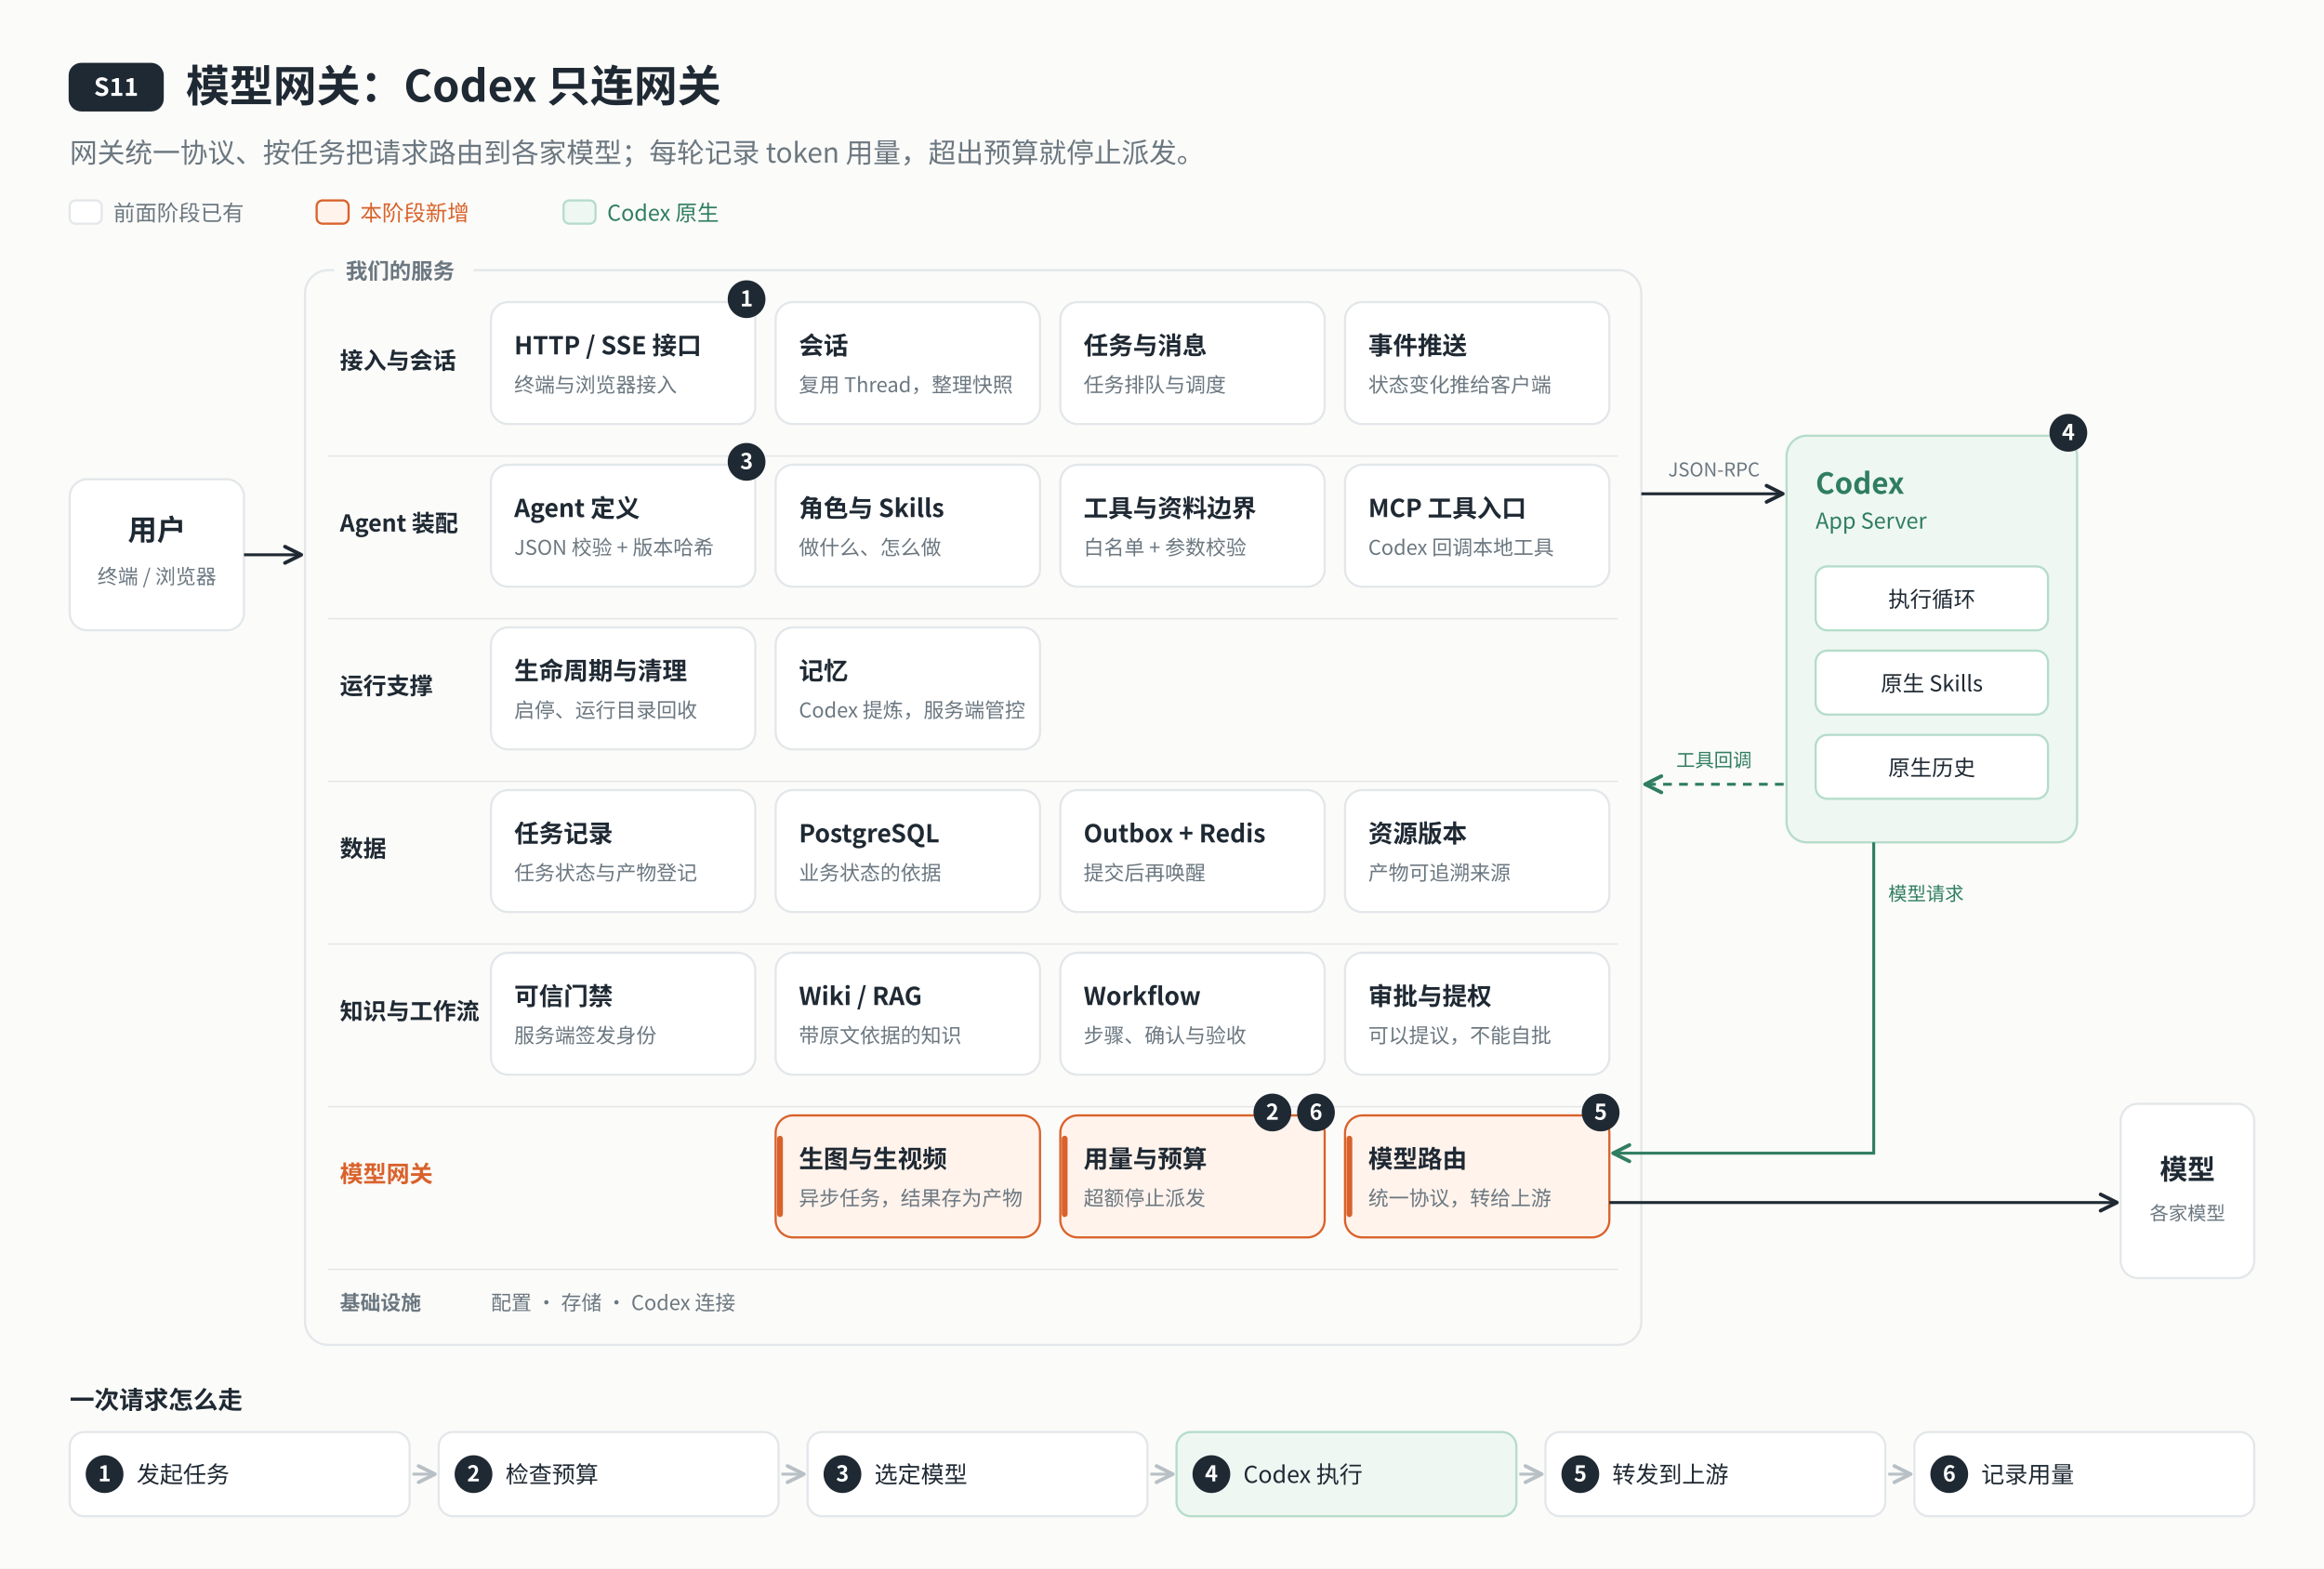
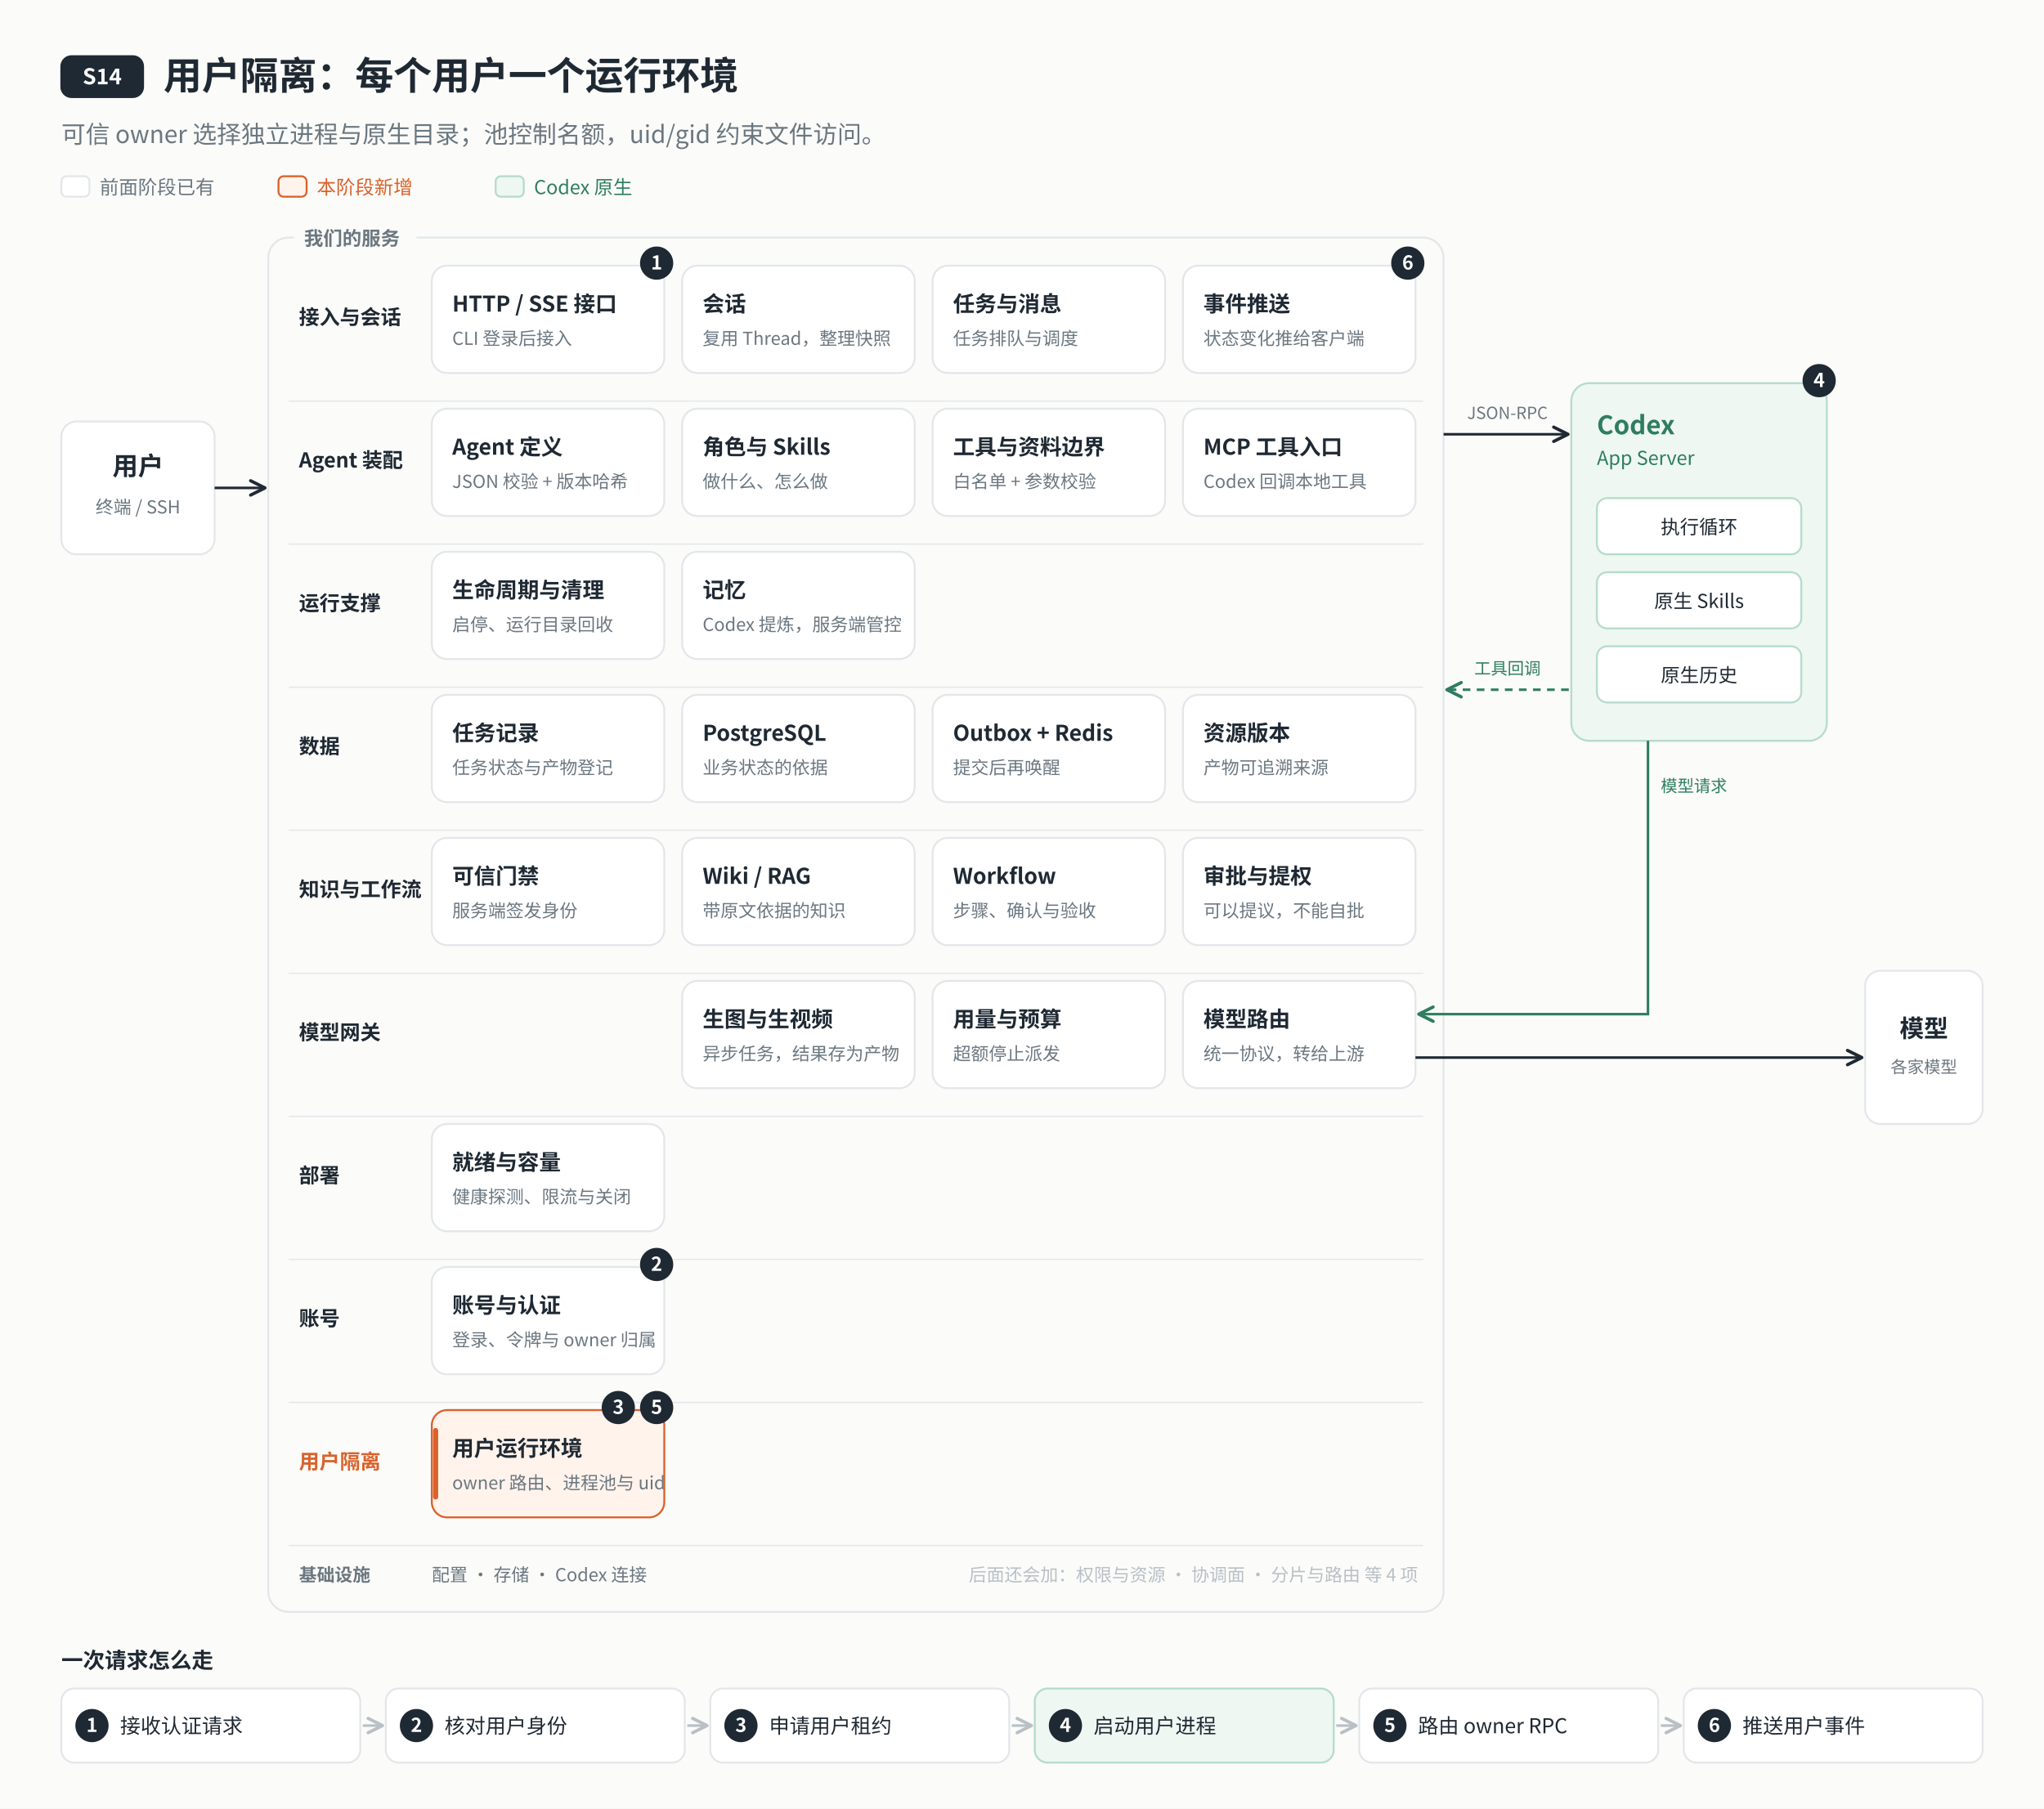
- <svg xmlns="http://www.w3.org/2000/svg" width="1600" height="1080" viewBox="0 0 1600 1080" role="img" aria-labelledby="title desc">
+ <svg xmlns="http://www.w3.org/2000/svg" width="1600" height="1416" viewBox="0 0 1600 1416" role="img" aria-labelledby="title desc">
  <defs>
    <marker id="mB8C0C6" viewBox="0 0 10 10" refX="8" refY="5" markerWidth="7" markerHeight="7" orient="auto-start-reverse">
      <path d="M1 1 L9 5 L1 9" fill="none" stroke="#B8C0C6" stroke-width="1.8" stroke-linecap="round" stroke-linejoin="round" />
    </marker>
    <marker id="m1F2933" viewBox="0 0 10 10" refX="8" refY="5" markerWidth="7" markerHeight="7" orient="auto-start-reverse">
      <path d="M1 1 L9 5 L1 9" fill="none" stroke="#1F2933" stroke-width="1.8" stroke-linecap="round" stroke-linejoin="round" />
    </marker>
    <marker id="m2F7D62" viewBox="0 0 10 10" refX="8" refY="5" markerWidth="7" markerHeight="7" orient="auto-start-reverse">
      <path d="M1 1 L9 5 L1 9" fill="none" stroke="#2F7D62" stroke-width="1.8" stroke-linecap="round" stroke-linejoin="round" />
    </marker>
  </defs>
  <g font-family="PingFang SC, Microsoft YaHei, Noto Sans CJK SC, sans-serif">
-     <rect x="0" y="0" width="1600" height="1080" fill="#FBFBF9" />
+     <rect x="0" y="0" width="1600" height="1416" fill="#FBFBF9" />
    <rect x="48" y="44" width="64" height="32" rx="8" fill="#1F2933" stroke="#1F2933" stroke-width="1.5" />
-     <text x="80" y="66" font-size="17" fill="#fff" font-weight="700" text-anchor="middle">S11</text>
-     <text x="128" y="70" font-size="30" fill="#1F2933" font-weight="700" text-anchor="start">模型网关：Codex 只连网关</text>
-     <text x="48" y="112" font-size="19" fill="#6B7780" font-weight="400" text-anchor="start">网关统一协议、按任务把请求路由到各家模型；每轮记录 token 用量，超出预算就停止派发。</text>
+     <text x="80" y="66" font-size="17" fill="#fff" font-weight="700" text-anchor="middle">S14</text>
+     <text x="128" y="70" font-size="30" fill="#1F2933" font-weight="700" text-anchor="start">用户隔离：每个用户一个运行环境</text>
+     <text x="48" y="112" font-size="19" fill="#6B7780" font-weight="400" text-anchor="start">可信 owner 选择独立进程与原生目录；池控制名额，uid/gid 约束文件访问。</text>
    <rect x="48" y="138" width="22" height="16" rx="4" fill="#FFFFFF" stroke="#E3E7EA" stroke-width="1.5" />
    <text x="78" y="152" font-size="15" fill="#6B7780" font-weight="400" text-anchor="start">前面阶段已有</text>
    <rect x="218" y="138" width="22" height="16" rx="4" fill="#FFF3EC" stroke="#D9622B" stroke-width="1.5" />
    <text x="248" y="152" font-size="15" fill="#D9622B" font-weight="400" text-anchor="start">本阶段新增</text>
    <rect x="388" y="138" width="22" height="16" rx="4" fill="#EEF7F2" stroke="#B5DCCB" stroke-width="1.5" />
    <text x="418" y="152" font-size="15" fill="#2F7D62" font-weight="400" text-anchor="start">Codex 原生</text>
    <rect x="48" y="330" width="120" height="104" rx="12" fill="#FFFFFF" stroke="#E3E7EA" stroke-width="1.5" />
    <text x="108" y="372" font-size="20" fill="#1F2933" font-weight="600" text-anchor="middle">用户</text>
-     <text x="108" y="402" font-size="14" fill="#6B7780" font-weight="400" text-anchor="middle">终端 / 浏览器</text>
-     <rect x="210" y="186" width="920" height="740" rx="16" fill="none" stroke="#E3E7EA" stroke-width="1.5" />
+     <text x="108" y="402" font-size="14" fill="#6B7780" font-weight="400" text-anchor="middle">终端 / SSH</text>
+     <rect x="210" y="186" width="920" height="1076" rx="16" fill="none" stroke="#E3E7EA" stroke-width="1.5" />
    <rect x="230" y="175" width="96" height="22" fill="#FBFBF9" />
    <text x="238" y="192" font-size="15" fill="#6B7780" font-weight="600" text-anchor="start">我们的服务</text>
    <text x="234" y="254" font-size="16" fill="#1F2933" font-weight="600" text-anchor="start">接入与会话</text>
    <rect x="338" y="208" width="182" height="84" rx="12" fill="#FFFFFF" stroke="#E3E7EA" stroke-width="1.5" />
    <text x="354" y="244" font-size="17" fill="#1F2933" font-weight="600" text-anchor="start">HTTP / SSE 接口</text>
-     <text x="354" y="270" font-size="14" fill="#6B7780" font-weight="400" text-anchor="start">终端与浏览器接入</text>
+     <text x="354" y="270" font-size="14" fill="#6B7780" font-weight="400" text-anchor="start">CLI 登录后接入</text>
    <rect x="534" y="208" width="182" height="84" rx="12" fill="#FFFFFF" stroke="#E3E7EA" stroke-width="1.5" />
    <text x="550" y="244" font-size="17" fill="#1F2933" font-weight="600" text-anchor="start">会话</text>
    <text x="550" y="270" font-size="14" fill="#6B7780" font-weight="400" text-anchor="start">复用 Thread，整理快照</text>
    <rect x="730" y="208" width="182" height="84" rx="12" fill="#FFFFFF" stroke="#E3E7EA" stroke-width="1.5" />
    <text x="746" y="244" font-size="17" fill="#1F2933" font-weight="600" text-anchor="start">任务与消息</text>
    <text x="746" y="270" font-size="14" fill="#6B7780" font-weight="400" text-anchor="start">任务排队与调度</text>
    <rect x="926" y="208" width="182" height="84" rx="12" fill="#FFFFFF" stroke="#E3E7EA" stroke-width="1.5" />
    <text x="942" y="244" font-size="17" fill="#1F2933" font-weight="600" text-anchor="start">事件推送</text>
    <text x="942" y="270" font-size="14" fill="#6B7780" font-weight="400" text-anchor="start">状态变化推给客户端</text>
    <text x="234" y="366" font-size="16" fill="#1F2933" font-weight="600" text-anchor="start">Agent 装配</text>
    <line x1="226" y1="314" x2="1114" y2="314" stroke="#E3E7EA" stroke-width="1" />
    <rect x="338" y="320" width="182" height="84" rx="12" fill="#FFFFFF" stroke="#E3E7EA" stroke-width="1.5" />
    <text x="354" y="356" font-size="17" fill="#1F2933" font-weight="600" text-anchor="start">Agent 定义</text>
    <text x="354" y="382" font-size="14" fill="#6B7780" font-weight="400" text-anchor="start">JSON 校验 + 版本哈希</text>
    <rect x="534" y="320" width="182" height="84" rx="12" fill="#FFFFFF" stroke="#E3E7EA" stroke-width="1.5" />
    <text x="550" y="356" font-size="17" fill="#1F2933" font-weight="600" text-anchor="start">角色与 Skills</text>
    <text x="550" y="382" font-size="14" fill="#6B7780" font-weight="400" text-anchor="start">做什么、怎么做</text>
    <rect x="730" y="320" width="182" height="84" rx="12" fill="#FFFFFF" stroke="#E3E7EA" stroke-width="1.5" />
    <text x="746" y="356" font-size="17" fill="#1F2933" font-weight="600" text-anchor="start">工具与资料边界</text>
    <text x="746" y="382" font-size="14" fill="#6B7780" font-weight="400" text-anchor="start">白名单 + 参数校验</text>
    <rect x="926" y="320" width="182" height="84" rx="12" fill="#FFFFFF" stroke="#E3E7EA" stroke-width="1.5" />
    <text x="942" y="356" font-size="17" fill="#1F2933" font-weight="600" text-anchor="start">MCP 工具入口</text>
    <text x="942" y="382" font-size="14" fill="#6B7780" font-weight="400" text-anchor="start">Codex 回调本地工具</text>
    <text x="234" y="478" font-size="16" fill="#1F2933" font-weight="600" text-anchor="start">运行支撑</text>
    <line x1="226" y1="426" x2="1114" y2="426" stroke="#E3E7EA" stroke-width="1" />
    <rect x="338" y="432" width="182" height="84" rx="12" fill="#FFFFFF" stroke="#E3E7EA" stroke-width="1.5" />
    <text x="354" y="468" font-size="17" fill="#1F2933" font-weight="600" text-anchor="start">生命周期与清理</text>
    <text x="354" y="494" font-size="14" fill="#6B7780" font-weight="400" text-anchor="start">启停、运行目录回收</text>
    <rect x="534" y="432" width="182" height="84" rx="12" fill="#FFFFFF" stroke="#E3E7EA" stroke-width="1.5" />
    <text x="550" y="468" font-size="17" fill="#1F2933" font-weight="600" text-anchor="start">记忆</text>
    <text x="550" y="494" font-size="14" fill="#6B7780" font-weight="400" text-anchor="start">Codex 提炼，服务端管控</text>
    <text x="234" y="590" font-size="16" fill="#1F2933" font-weight="600" text-anchor="start">数据</text>
    <line x1="226" y1="538" x2="1114" y2="538" stroke="#E3E7EA" stroke-width="1" />
    <rect x="338" y="544" width="182" height="84" rx="12" fill="#FFFFFF" stroke="#E3E7EA" stroke-width="1.5" />
    <text x="354" y="580" font-size="17" fill="#1F2933" font-weight="600" text-anchor="start">任务记录</text>
    <text x="354" y="606" font-size="14" fill="#6B7780" font-weight="400" text-anchor="start">任务状态与产物登记</text>
    <rect x="534" y="544" width="182" height="84" rx="12" fill="#FFFFFF" stroke="#E3E7EA" stroke-width="1.5" />
    <text x="550" y="580" font-size="17" fill="#1F2933" font-weight="600" text-anchor="start">PostgreSQL</text>
    <text x="550" y="606" font-size="14" fill="#6B7780" font-weight="400" text-anchor="start">业务状态的依据</text>
    <rect x="730" y="544" width="182" height="84" rx="12" fill="#FFFFFF" stroke="#E3E7EA" stroke-width="1.5" />
    <text x="746" y="580" font-size="17" fill="#1F2933" font-weight="600" text-anchor="start">Outbox + Redis</text>
    <text x="746" y="606" font-size="14" fill="#6B7780" font-weight="400" text-anchor="start">提交后再唤醒</text>
    <rect x="926" y="544" width="182" height="84" rx="12" fill="#FFFFFF" stroke="#E3E7EA" stroke-width="1.5" />
    <text x="942" y="580" font-size="17" fill="#1F2933" font-weight="600" text-anchor="start">资源版本</text>
    <text x="942" y="606" font-size="14" fill="#6B7780" font-weight="400" text-anchor="start">产物可追溯来源</text>
    <text x="234" y="702" font-size="16" fill="#1F2933" font-weight="600" text-anchor="start">知识与工作流</text>
    <line x1="226" y1="650" x2="1114" y2="650" stroke="#E3E7EA" stroke-width="1" />
    <rect x="338" y="656" width="182" height="84" rx="12" fill="#FFFFFF" stroke="#E3E7EA" stroke-width="1.5" />
    <text x="354" y="692" font-size="17" fill="#1F2933" font-weight="600" text-anchor="start">可信门禁</text>
    <text x="354" y="718" font-size="14" fill="#6B7780" font-weight="400" text-anchor="start">服务端签发身份</text>
    <rect x="534" y="656" width="182" height="84" rx="12" fill="#FFFFFF" stroke="#E3E7EA" stroke-width="1.5" />
    <text x="550" y="692" font-size="17" fill="#1F2933" font-weight="600" text-anchor="start">Wiki / RAG</text>
    <text x="550" y="718" font-size="14" fill="#6B7780" font-weight="400" text-anchor="start">带原文依据的知识</text>
    <rect x="730" y="656" width="182" height="84" rx="12" fill="#FFFFFF" stroke="#E3E7EA" stroke-width="1.5" />
    <text x="746" y="692" font-size="17" fill="#1F2933" font-weight="600" text-anchor="start">Workflow</text>
    <text x="746" y="718" font-size="14" fill="#6B7780" font-weight="400" text-anchor="start">步骤、确认与验收</text>
    <rect x="926" y="656" width="182" height="84" rx="12" fill="#FFFFFF" stroke="#E3E7EA" stroke-width="1.5" />
    <text x="942" y="692" font-size="17" fill="#1F2933" font-weight="600" text-anchor="start">审批与提权</text>
    <text x="942" y="718" font-size="14" fill="#6B7780" font-weight="400" text-anchor="start">可以提议，不能自批</text>
-     <text x="234" y="814" font-size="16" fill="#D9622B" font-weight="600" text-anchor="start">模型网关</text>
+     <text x="234" y="814" font-size="16" fill="#1F2933" font-weight="600" text-anchor="start">模型网关</text>
    <line x1="226" y1="762" x2="1114" y2="762" stroke="#E3E7EA" stroke-width="1" />
-     <rect x="534" y="768" width="182" height="84" rx="12" fill="#FFF3EC" stroke="#D9622B" stroke-width="1.5" />
-     <rect x="535" y="782" width="4" height="56" rx="2" fill="#D9622B" />
+     <rect x="534" y="768" width="182" height="84" rx="12" fill="#FFFFFF" stroke="#E3E7EA" stroke-width="1.5" />
    <text x="550" y="804" font-size="17" fill="#1F2933" font-weight="600" text-anchor="start">生图与生视频</text>
    <text x="550" y="830" font-size="14" fill="#6B7780" font-weight="400" text-anchor="start">异步任务，结果存为产物</text>
-     <rect x="730" y="768" width="182" height="84" rx="12" fill="#FFF3EC" stroke="#D9622B" stroke-width="1.5" />
-     <rect x="731" y="782" width="4" height="56" rx="2" fill="#D9622B" />
+     <rect x="730" y="768" width="182" height="84" rx="12" fill="#FFFFFF" stroke="#E3E7EA" stroke-width="1.5" />
    <text x="746" y="804" font-size="17" fill="#1F2933" font-weight="600" text-anchor="start">用量与预算</text>
    <text x="746" y="830" font-size="14" fill="#6B7780" font-weight="400" text-anchor="start">超额停止派发</text>
-     <rect x="926" y="768" width="182" height="84" rx="12" fill="#FFF3EC" stroke="#D9622B" stroke-width="1.5" />
-     <rect x="927" y="782" width="4" height="56" rx="2" fill="#D9622B" />
+     <rect x="926" y="768" width="182" height="84" rx="12" fill="#FFFFFF" stroke="#E3E7EA" stroke-width="1.5" />
    <text x="942" y="804" font-size="17" fill="#1F2933" font-weight="600" text-anchor="start">模型路由</text>
    <text x="942" y="830" font-size="14" fill="#6B7780" font-weight="400" text-anchor="start">统一协议，转给上游</text>
+     <text x="234" y="926" font-size="16" fill="#1F2933" font-weight="600" text-anchor="start">部署</text>
    <line x1="226" y1="874" x2="1114" y2="874" stroke="#E3E7EA" stroke-width="1" />
-     <text x="234" y="902" font-size="14" fill="#6B7780" font-weight="600" text-anchor="start">基础设施</text>
-     <text x="338" y="902" font-size="14" fill="#6B7780" font-weight="400" text-anchor="start">配置 · 存储 · Codex 连接</text>
+     <rect x="338" y="880" width="182" height="84" rx="12" fill="#FFFFFF" stroke="#E3E7EA" stroke-width="1.5" />
+     <text x="354" y="916" font-size="17" fill="#1F2933" font-weight="600" text-anchor="start">就绪与容量</text>
+     <text x="354" y="942" font-size="14" fill="#6B7780" font-weight="400" text-anchor="start">健康探测、限流与关闭</text>
+     <text x="234" y="1038" font-size="16" fill="#1F2933" font-weight="600" text-anchor="start">账号</text>
+     <line x1="226" y1="986" x2="1114" y2="986" stroke="#E3E7EA" stroke-width="1" />
+     <rect x="338" y="992" width="182" height="84" rx="12" fill="#FFFFFF" stroke="#E3E7EA" stroke-width="1.5" />
+     <text x="354" y="1028" font-size="17" fill="#1F2933" font-weight="600" text-anchor="start">账号与认证</text>
+     <text x="354" y="1054" font-size="14" fill="#6B7780" font-weight="400" text-anchor="start">登录、令牌与 owner 归属</text>
+     <text x="234" y="1150" font-size="16" fill="#D9622B" font-weight="600" text-anchor="start">用户隔离</text>
+     <line x1="226" y1="1098" x2="1114" y2="1098" stroke="#E3E7EA" stroke-width="1" />
+     <rect x="338" y="1104" width="182" height="84" rx="12" fill="#FFF3EC" stroke="#D9622B" stroke-width="1.5" />
+     <rect x="339" y="1118" width="4" height="56" rx="2" fill="#D9622B" />
+     <text x="354" y="1140" font-size="17" fill="#1F2933" font-weight="600" text-anchor="start">用户运行环境</text>
+     <text x="354" y="1166" font-size="14" fill="#6B7780" font-weight="400" text-anchor="start">owner 路由、进程池与 uid</text>
+     <line x1="226" y1="1210" x2="1114" y2="1210" stroke="#E3E7EA" stroke-width="1" />
+     <text x="234" y="1238" font-size="14" fill="#6B7780" font-weight="600" text-anchor="start">基础设施</text>
+     <text x="338" y="1238" font-size="14" fill="#6B7780" font-weight="400" text-anchor="start">配置 · 存储 · Codex 连接</text>
+     <text x="1110" y="1238" font-size="14" fill="#B8C0C6" font-weight="400" text-anchor="end">后面还会加：权限与资源 · 协调面 · 分片与路由 等 4 项</text>
    <rect x="1230" y="300" width="200" height="280" rx="14" fill="#EEF7F2" stroke="#B5DCCB" stroke-width="1.5" />
    <text x="1250" y="340" font-size="20" fill="#2F7D62" font-weight="700" text-anchor="start">Codex</text>
    <text x="1250" y="364" font-size="15" fill="#2F7D62" font-weight="400" text-anchor="start">App Server</text>
    <rect x="1250" y="390" width="160" height="44" rx="8" fill="#FFFFFF" stroke="#B5DCCB" stroke-width="1.5" />
    <text x="1330" y="418" font-size="15" fill="#1F2933" font-weight="500" text-anchor="middle">执行循环</text>
    <rect x="1250" y="448" width="160" height="44" rx="8" fill="#FFFFFF" stroke="#B5DCCB" stroke-width="1.5" />
    <text x="1330" y="476" font-size="15" fill="#1F2933" font-weight="500" text-anchor="middle">原生 Skills</text>
    <rect x="1250" y="506" width="160" height="44" rx="8" fill="#FFFFFF" stroke="#B5DCCB" stroke-width="1.5" />
    <text x="1330" y="534" font-size="15" fill="#1F2933" font-weight="500" text-anchor="middle">原生历史</text>
    <rect x="1460" y="760" width="92" height="120" rx="12" fill="#FFFFFF" stroke="#E3E7EA" stroke-width="1.5" />
    <text x="1506" y="812" font-size="19" fill="#1F2933" font-weight="600" text-anchor="middle">模型</text>
    <text x="1506" y="840" font-size="13" fill="#6B7780" font-weight="400" text-anchor="middle">各家模型</text>
    <path d="M168,382 L206,382" fill="none" stroke="#1F2933" stroke-width="2" marker-end="url(#m1F2933)" />
    <path d="M1130,340 L1226,340" fill="none" stroke="#1F2933" stroke-width="2" marker-end="url(#m1F2933)" />
    <text x="1180" y="328" font-size="13" fill="#6B7780" font-weight="500" text-anchor="middle">JSON-RPC</text>
    <path d="M1228,540 L1134,540" fill="none" stroke="#2F7D62" stroke-width="2" stroke-dasharray="6 5" marker-end="url(#m2F7D62)" />
    <text x="1180" y="528" font-size="13" fill="#2F7D62" font-weight="500" text-anchor="middle">工具回调</text>
    <path d="M1290,580 L1290,794 L1112,794" fill="none" stroke="#2F7D62" stroke-width="2" marker-end="url(#m2F7D62)" />
    <text x="1300" y="620" font-size="13" fill="#2F7D62" font-weight="500" text-anchor="start">模型请求</text>
    <path d="M1108,828 L1456,828" fill="none" stroke="#1F2933" stroke-width="2" marker-end="url(#m1F2933)" />
    <circle cx="514" cy="206" r="13" fill="#1F2933" />
    <text x="514" y="211" font-size="15" fill="#fff" font-weight="700" text-anchor="middle">1</text>
-     <circle cx="876" cy="766" r="13" fill="#1F2933" />
-     <text x="876" y="771" font-size="15" fill="#fff" font-weight="700" text-anchor="middle">2</text>
-     <circle cx="906" cy="766" r="13" fill="#1F2933" />
-     <text x="906" y="771" font-size="15" fill="#fff" font-weight="700" text-anchor="middle">6</text>
-     <circle cx="514" cy="318" r="13" fill="#1F2933" />
-     <text x="514" y="323" font-size="15" fill="#fff" font-weight="700" text-anchor="middle">3</text>
+     <circle cx="514" cy="990" r="13" fill="#1F2933" />
+     <text x="514" y="995" font-size="15" fill="#fff" font-weight="700" text-anchor="middle">2</text>
+     <circle cx="484" cy="1102" r="13" fill="#1F2933" />
+     <text x="484" y="1107" font-size="15" fill="#fff" font-weight="700" text-anchor="middle">3</text>
+     <circle cx="514" cy="1102" r="13" fill="#1F2933" />
+     <text x="514" y="1107" font-size="15" fill="#fff" font-weight="700" text-anchor="middle">5</text>
    <circle cx="1424" cy="298" r="13" fill="#1F2933" />
    <text x="1424" y="303" font-size="15" fill="#fff" font-weight="700" text-anchor="middle">4</text>
-     <circle cx="1102" cy="766" r="13" fill="#1F2933" />
-     <text x="1102" y="771" font-size="15" fill="#fff" font-weight="700" text-anchor="middle">5</text>
-     <text x="48" y="970" font-size="17" fill="#1F2933" font-weight="700" text-anchor="start">一次请求怎么走</text>
-     <rect x="48" y="986" width="234" height="58" rx="10" fill="#FFFFFF" stroke="#E3E7EA" stroke-width="1.5" />
-     <circle cx="72" cy="1015" r="13" fill="#1F2933" />
-     <text x="72" y="1020" font-size="15" fill="#fff" font-weight="700" text-anchor="middle">1</text>
-     <text x="94" y="1021" font-size="16" fill="#1F2933" font-weight="500" text-anchor="start">发起任务</text>
-     <path d="M284,1015 L298,1015" fill="none" stroke="#B8C0C6" stroke-width="2" marker-end="url(#mB8C0C6)" />
-     <rect x="302" y="986" width="234" height="58" rx="10" fill="#FFFFFF" stroke="#E3E7EA" stroke-width="1.5" />
-     <circle cx="326" cy="1015" r="13" fill="#1F2933" />
-     <text x="326" y="1020" font-size="15" fill="#fff" font-weight="700" text-anchor="middle">2</text>
-     <text x="348" y="1021" font-size="16" fill="#1F2933" font-weight="500" text-anchor="start">检查预算</text>
-     <path d="M538,1015 L552,1015" fill="none" stroke="#B8C0C6" stroke-width="2" marker-end="url(#mB8C0C6)" />
-     <rect x="556" y="986" width="234" height="58" rx="10" fill="#FFFFFF" stroke="#E3E7EA" stroke-width="1.5" />
-     <circle cx="580" cy="1015" r="13" fill="#1F2933" />
-     <text x="580" y="1020" font-size="15" fill="#fff" font-weight="700" text-anchor="middle">3</text>
-     <text x="602" y="1021" font-size="16" fill="#1F2933" font-weight="500" text-anchor="start">选定模型</text>
-     <path d="M792,1015 L806,1015" fill="none" stroke="#B8C0C6" stroke-width="2" marker-end="url(#mB8C0C6)" />
-     <rect x="810" y="986" width="234" height="58" rx="10" fill="#EEF7F2" stroke="#B5DCCB" stroke-width="1.5" />
-     <circle cx="834" cy="1015" r="13" fill="#1F2933" />
-     <text x="834" y="1020" font-size="15" fill="#fff" font-weight="700" text-anchor="middle">4</text>
-     <text x="856" y="1021" font-size="16" fill="#1F2933" font-weight="500" text-anchor="start">Codex 执行</text>
-     <path d="M1046,1015 L1060,1015" fill="none" stroke="#B8C0C6" stroke-width="2" marker-end="url(#mB8C0C6)" />
-     <rect x="1064" y="986" width="234" height="58" rx="10" fill="#FFFFFF" stroke="#E3E7EA" stroke-width="1.5" />
-     <circle cx="1088" cy="1015" r="13" fill="#1F2933" />
-     <text x="1088" y="1020" font-size="15" fill="#fff" font-weight="700" text-anchor="middle">5</text>
-     <text x="1110" y="1021" font-size="16" fill="#1F2933" font-weight="500" text-anchor="start">转发到上游</text>
-     <path d="M1300,1015 L1314,1015" fill="none" stroke="#B8C0C6" stroke-width="2" marker-end="url(#mB8C0C6)" />
-     <rect x="1318" y="986" width="234" height="58" rx="10" fill="#FFFFFF" stroke="#E3E7EA" stroke-width="1.5" />
-     <circle cx="1342" cy="1015" r="13" fill="#1F2933" />
-     <text x="1342" y="1020" font-size="15" fill="#fff" font-weight="700" text-anchor="middle">6</text>
-     <text x="1364" y="1021" font-size="16" fill="#1F2933" font-weight="500" text-anchor="start">记录用量</text>
+     <circle cx="1102" cy="206" r="13" fill="#1F2933" />
+     <text x="1102" y="211" font-size="15" fill="#fff" font-weight="700" text-anchor="middle">6</text>
+     <text x="48" y="1306" font-size="17" fill="#1F2933" font-weight="700" text-anchor="start">一次请求怎么走</text>
+     <rect x="48" y="1322" width="234" height="58" rx="10" fill="#FFFFFF" stroke="#E3E7EA" stroke-width="1.5" />
+     <circle cx="72" cy="1351" r="13" fill="#1F2933" />
+     <text x="72" y="1356" font-size="15" fill="#fff" font-weight="700" text-anchor="middle">1</text>
+     <text x="94" y="1357" font-size="16" fill="#1F2933" font-weight="500" text-anchor="start">接收认证请求</text>
+     <path d="M284,1351 L298,1351" fill="none" stroke="#B8C0C6" stroke-width="2" marker-end="url(#mB8C0C6)" />
+     <rect x="302" y="1322" width="234" height="58" rx="10" fill="#FFFFFF" stroke="#E3E7EA" stroke-width="1.5" />
+     <circle cx="326" cy="1351" r="13" fill="#1F2933" />
+     <text x="326" y="1356" font-size="15" fill="#fff" font-weight="700" text-anchor="middle">2</text>
+     <text x="348" y="1357" font-size="16" fill="#1F2933" font-weight="500" text-anchor="start">核对用户身份</text>
+     <path d="M538,1351 L552,1351" fill="none" stroke="#B8C0C6" stroke-width="2" marker-end="url(#mB8C0C6)" />
+     <rect x="556" y="1322" width="234" height="58" rx="10" fill="#FFFFFF" stroke="#E3E7EA" stroke-width="1.5" />
+     <circle cx="580" cy="1351" r="13" fill="#1F2933" />
+     <text x="580" y="1356" font-size="15" fill="#fff" font-weight="700" text-anchor="middle">3</text>
+     <text x="602" y="1357" font-size="16" fill="#1F2933" font-weight="500" text-anchor="start">申请用户租约</text>
+     <path d="M792,1351 L806,1351" fill="none" stroke="#B8C0C6" stroke-width="2" marker-end="url(#mB8C0C6)" />
+     <rect x="810" y="1322" width="234" height="58" rx="10" fill="#EEF7F2" stroke="#B5DCCB" stroke-width="1.5" />
+     <circle cx="834" cy="1351" r="13" fill="#1F2933" />
+     <text x="834" y="1356" font-size="15" fill="#fff" font-weight="700" text-anchor="middle">4</text>
+     <text x="856" y="1357" font-size="16" fill="#1F2933" font-weight="500" text-anchor="start">启动用户进程</text>
+     <path d="M1046,1351 L1060,1351" fill="none" stroke="#B8C0C6" stroke-width="2" marker-end="url(#mB8C0C6)" />
+     <rect x="1064" y="1322" width="234" height="58" rx="10" fill="#FFFFFF" stroke="#E3E7EA" stroke-width="1.5" />
+     <circle cx="1088" cy="1351" r="13" fill="#1F2933" />
+     <text x="1088" y="1356" font-size="15" fill="#fff" font-weight="700" text-anchor="middle">5</text>
+     <text x="1110" y="1357" font-size="16" fill="#1F2933" font-weight="500" text-anchor="start">路由 owner RPC</text>
+     <path d="M1300,1351 L1314,1351" fill="none" stroke="#B8C0C6" stroke-width="2" marker-end="url(#mB8C0C6)" />
+     <rect x="1318" y="1322" width="234" height="58" rx="10" fill="#FFFFFF" stroke="#E3E7EA" stroke-width="1.5" />
+     <circle cx="1342" cy="1351" r="13" fill="#1F2933" />
+     <text x="1342" y="1356" font-size="15" fill="#fff" font-weight="700" text-anchor="middle">6</text>
+     <text x="1364" y="1357" font-size="16" fill="#1F2933" font-weight="500" text-anchor="start">推送用户事件</text>
  </g>
</svg>
